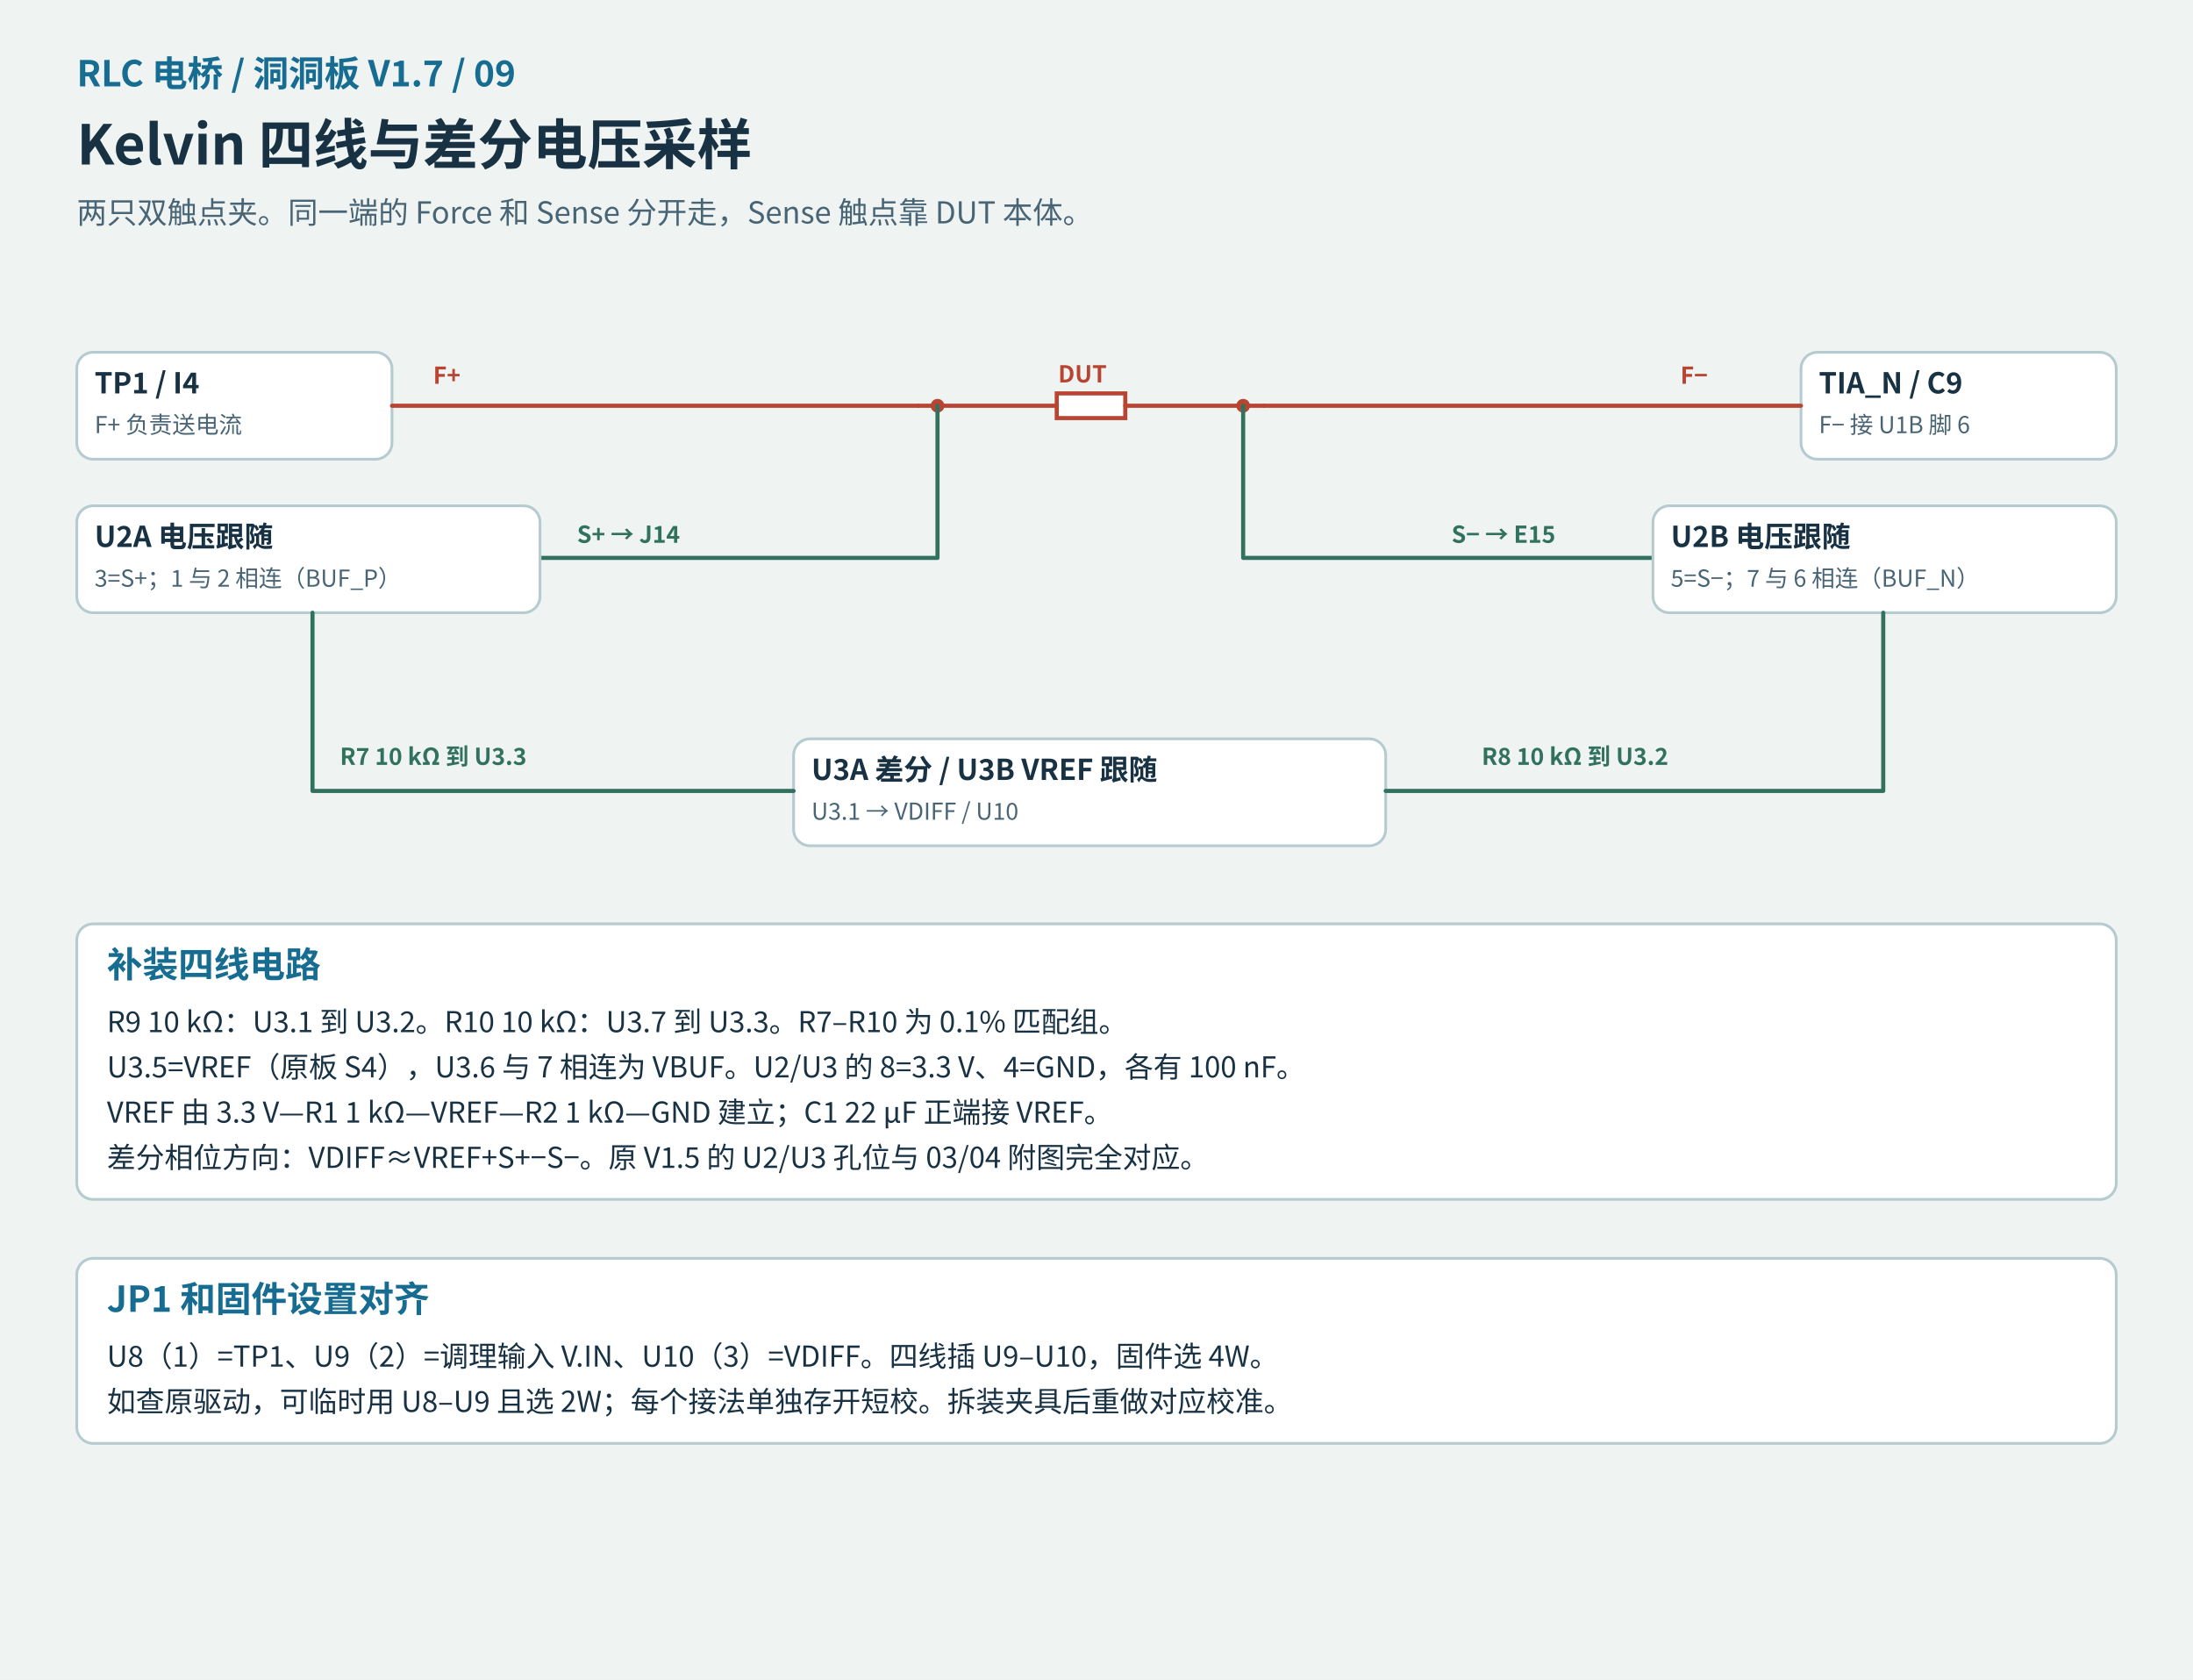
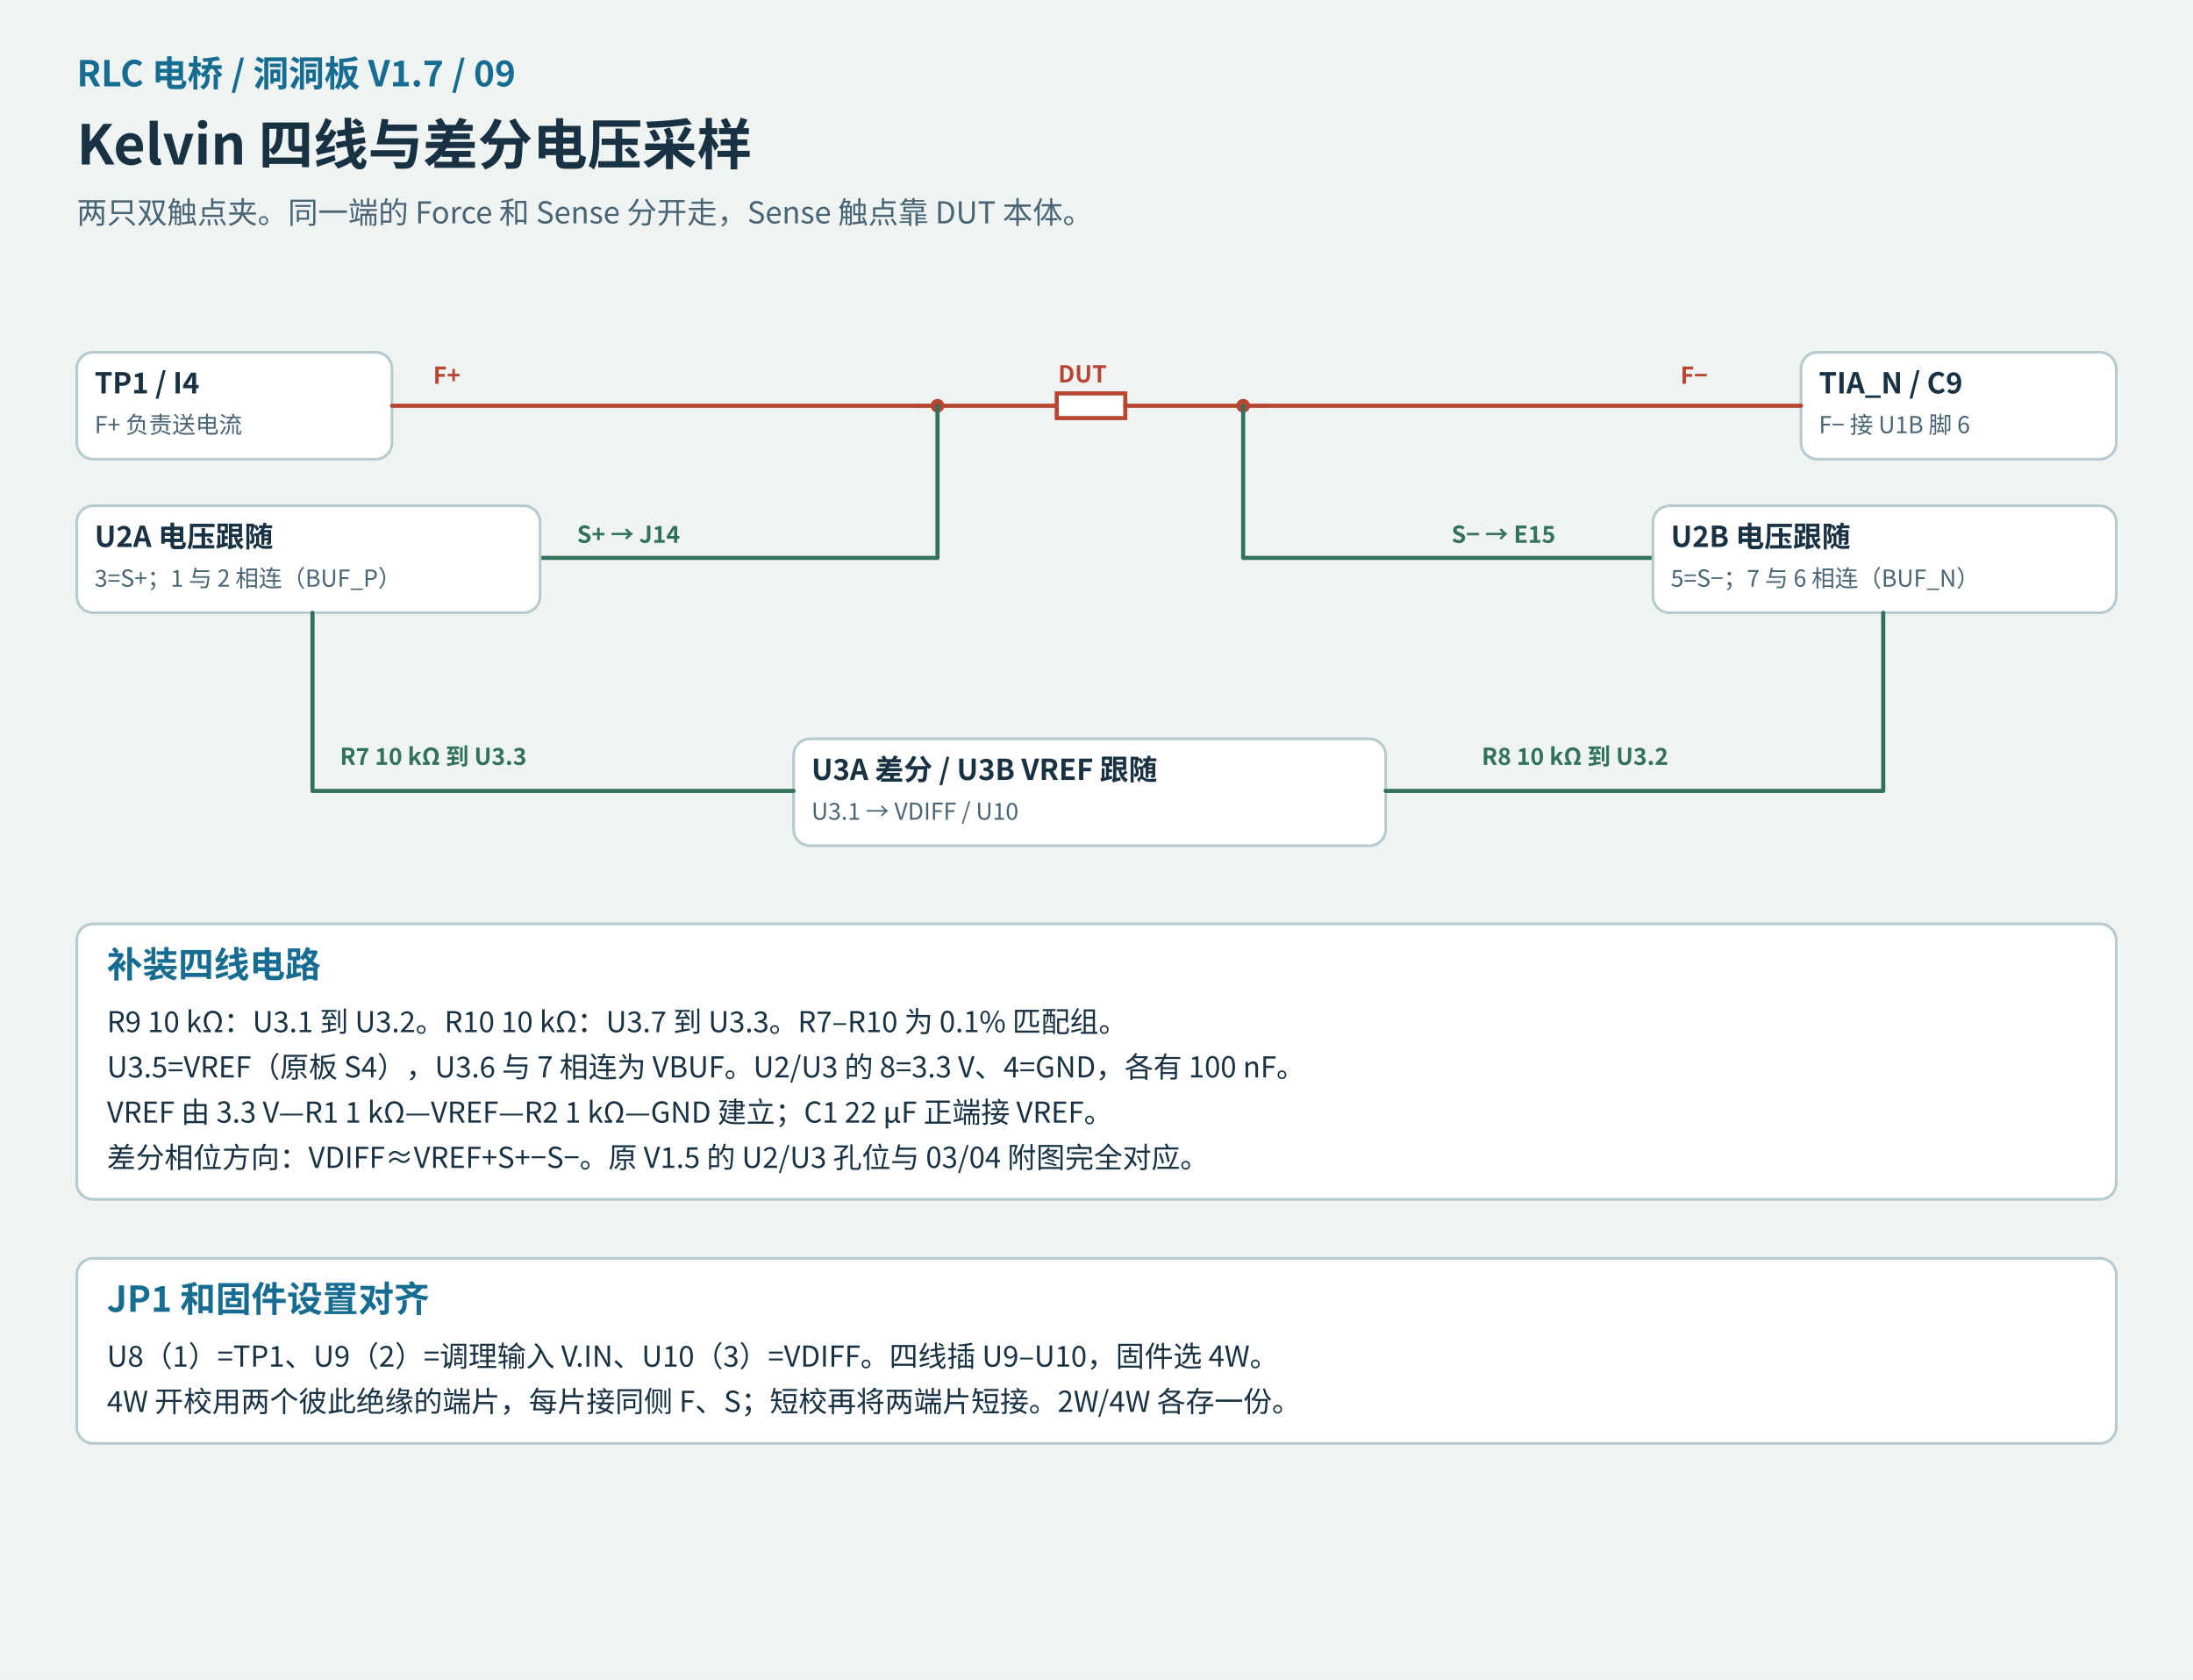
<svg xmlns="http://www.w3.org/2000/svg" width="1600" height="1225" viewBox="0 0 1600 1225">
  <rect width="100%" height="100%" fill="#eff4f3" />
  <g font-family="Microsoft YaHei, Noto Sans CJK SC, sans-serif">
    <text x="56" y="63" font-size="26" fill="#176c91" font-weight="700">RLC 电桥 / 洞洞板 V1.7 / 09</text>
    <text x="56" y="120" font-size="40" fill="#183244" font-weight="700">Kelvin 四线与差分电压采样</text>
    <text x="56" y="163" font-size="22" fill="#486475" font-weight="400">两只双触点夹。同一端的 Force 和 Sense 分开走，Sense 触点靠 DUT 本体。</text>
    <rect x="56" y="257" width="230" height="78" rx="12" fill="#ffffff" stroke="#b5cbd0" stroke-width="2" />
    <text x="69" y="287" font-size="21" fill="#183244" font-weight="700">TP1 / I4</text>
    <text x="69" y="316" font-size="17" fill="#486475" font-weight="400">F+ 负责送电流</text>
    <rect x="1314" y="257" width="230" height="78" rx="12" fill="#ffffff" stroke="#b5cbd0" stroke-width="2" />
    <text x="1327" y="287" font-size="21" fill="#183244" font-weight="700">TIA_N / C9</text>
    <text x="1327" y="316" font-size="17" fill="#486475" font-weight="400">F− 接 U1B 脚 6</text>
    <polyline points="286,296 670,296" fill="none" stroke="#b84432" stroke-width="3" stroke-linecap="round" stroke-linejoin="round" />
    <text x="316" y="280" font-size="17" fill="#b84432" font-weight="700">F+</text>
    <polyline points="670,296 771,296" fill="none" stroke="#b84432" stroke-width="3" stroke-linecap="round" stroke-linejoin="round" />
    <rect x="771" y="287" width="50" height="18" fill="white" stroke="#b84432" stroke-width="3" />
    <polyline points="821,296 922,296" fill="none" stroke="#b84432" stroke-width="3" stroke-linecap="round" stroke-linejoin="round" />
    <text x="772" y="279" font-size="17" fill="#b84432" font-weight="700">DUT</text>
    <polyline points="922,296 1314,296" fill="none" stroke="#b84432" stroke-width="3" stroke-linecap="round" stroke-linejoin="round" />
    <text x="1226" y="280" font-size="17" fill="#b84432" font-weight="700">F−</text>
    <circle cx="684" cy="296" r="5" fill="#b84432" />
    <circle cx="907" cy="296" r="5" fill="#b84432" />
    <polyline points="684,296 684,407 394,407" fill="none" stroke="#31715d" stroke-width="3" stroke-linecap="round" stroke-linejoin="round" />
    <text x="421" y="396" font-size="17" fill="#31715d" font-weight="700">S+ → J14</text>
    <polyline points="907,296 907,407 1206,407" fill="none" stroke="#31715d" stroke-width="3" stroke-linecap="round" stroke-linejoin="round" />
    <text x="1059" y="396" font-size="17" fill="#31715d" font-weight="700">S− → E15</text>
    <rect x="56" y="369" width="338" height="78" rx="12" fill="#ffffff" stroke="#b5cbd0" stroke-width="2" />
    <text x="69" y="399" font-size="21" fill="#183244" font-weight="700">U2A 电压跟随</text>
    <text x="69" y="428" font-size="17" fill="#486475" font-weight="400">3=S+；1 与 2 相连（BUF_P）</text>
    <rect x="1206" y="369" width="338" height="78" rx="12" fill="#ffffff" stroke="#b5cbd0" stroke-width="2" />
    <text x="1219" y="399" font-size="21" fill="#183244" font-weight="700">U2B 电压跟随</text>
    <text x="1219" y="428" font-size="17" fill="#486475" font-weight="400">5=S−；7 与 6 相连（BUF_N）</text>
    <rect x="579" y="539" width="432" height="78" rx="12" fill="#ffffff" stroke="#b5cbd0" stroke-width="2" />
    <text x="592" y="569" font-size="21" fill="#183244" font-weight="700">U3A 差分 / U3B VREF 跟随</text>
    <text x="592" y="598" font-size="17" fill="#486475" font-weight="400">U3.1 → VDIFF / U10</text>
    <polyline points="228,447 228,577 579,577" fill="none" stroke="#31715d" stroke-width="3" stroke-linecap="round" stroke-linejoin="round" />
    <text x="248" y="558" font-size="17" fill="#31715d" font-weight="700">R7 10 kΩ 到 U3.3</text>
    <polyline points="1374,447 1374,577 1011,577" fill="none" stroke="#31715d" stroke-width="3" stroke-linecap="round" stroke-linejoin="round" />
    <text x="1081" y="558" font-size="17" fill="#31715d" font-weight="700">R8 10 kΩ 到 U3.2</text>
    <rect x="56" y="674" width="1488" height="201" rx="12" fill="#fff" stroke="#b5cbd0" stroke-width="2" />
    <text x="78" y="713" font-size="26" fill="#176c91" font-weight="700">补装四线电路</text>
    <text x="78" y="753" font-size="21" fill="#183244" font-weight="400">R9 10 kΩ：U3.1 到 U3.2。R10 10 kΩ：U3.7 到 U3.3。R7–R10 为 0.1% 匹配组。</text>
    <text x="78" y="786" font-size="21" fill="#183244" font-weight="400">U3.5=VREF（原板 S4），U3.6 与 7 相连为 VBUF。U2/U3 的 8=3.3 V、4=GND，各有 100 nF。</text>
    <text x="78" y="819" font-size="21" fill="#183244" font-weight="400">VREF 由 3.3 V—R1 1 kΩ—VREF—R2 1 kΩ—GND 建立；C1 22 µF 正端接 VREF。</text>
    <text x="78" y="852" font-size="21" fill="#183244" font-weight="400">差分相位方向：VDIFF≈VREF+S+−S−。原 V1.5 的 U2/U3 孔位与 03/04 附图完全对应。</text>
    <rect x="56" y="918" width="1488" height="135" rx="12" fill="#fff" stroke="#b5cbd0" stroke-width="2" />
    <text x="78" y="957" font-size="26" fill="#176c91" font-weight="700">JP1 和固件设置对齐</text>
    <text x="78" y="997" font-size="21" fill="#183244" font-weight="400">U8（1）=TP1、U9（2）=调理输入 V.IN、U10（3）=VDIFF。四线插 U9–U10，固件选 4W。</text>
-     <text x="78" y="1030" font-size="21" fill="#183244" font-weight="400">如查原驱动，可临时用 U8–U9 且选 2W；每个接法单独存开短校。拆装夹具后重做对应校准。</text>
+     <text x="78" y="1030" font-size="21" fill="#183244" font-weight="400">4W 开校用两个彼此绝缘的端片，每片接同侧 F、S；短校再将两端片短接。2W/4W 各存一份。</text>
  </g>
</svg>
